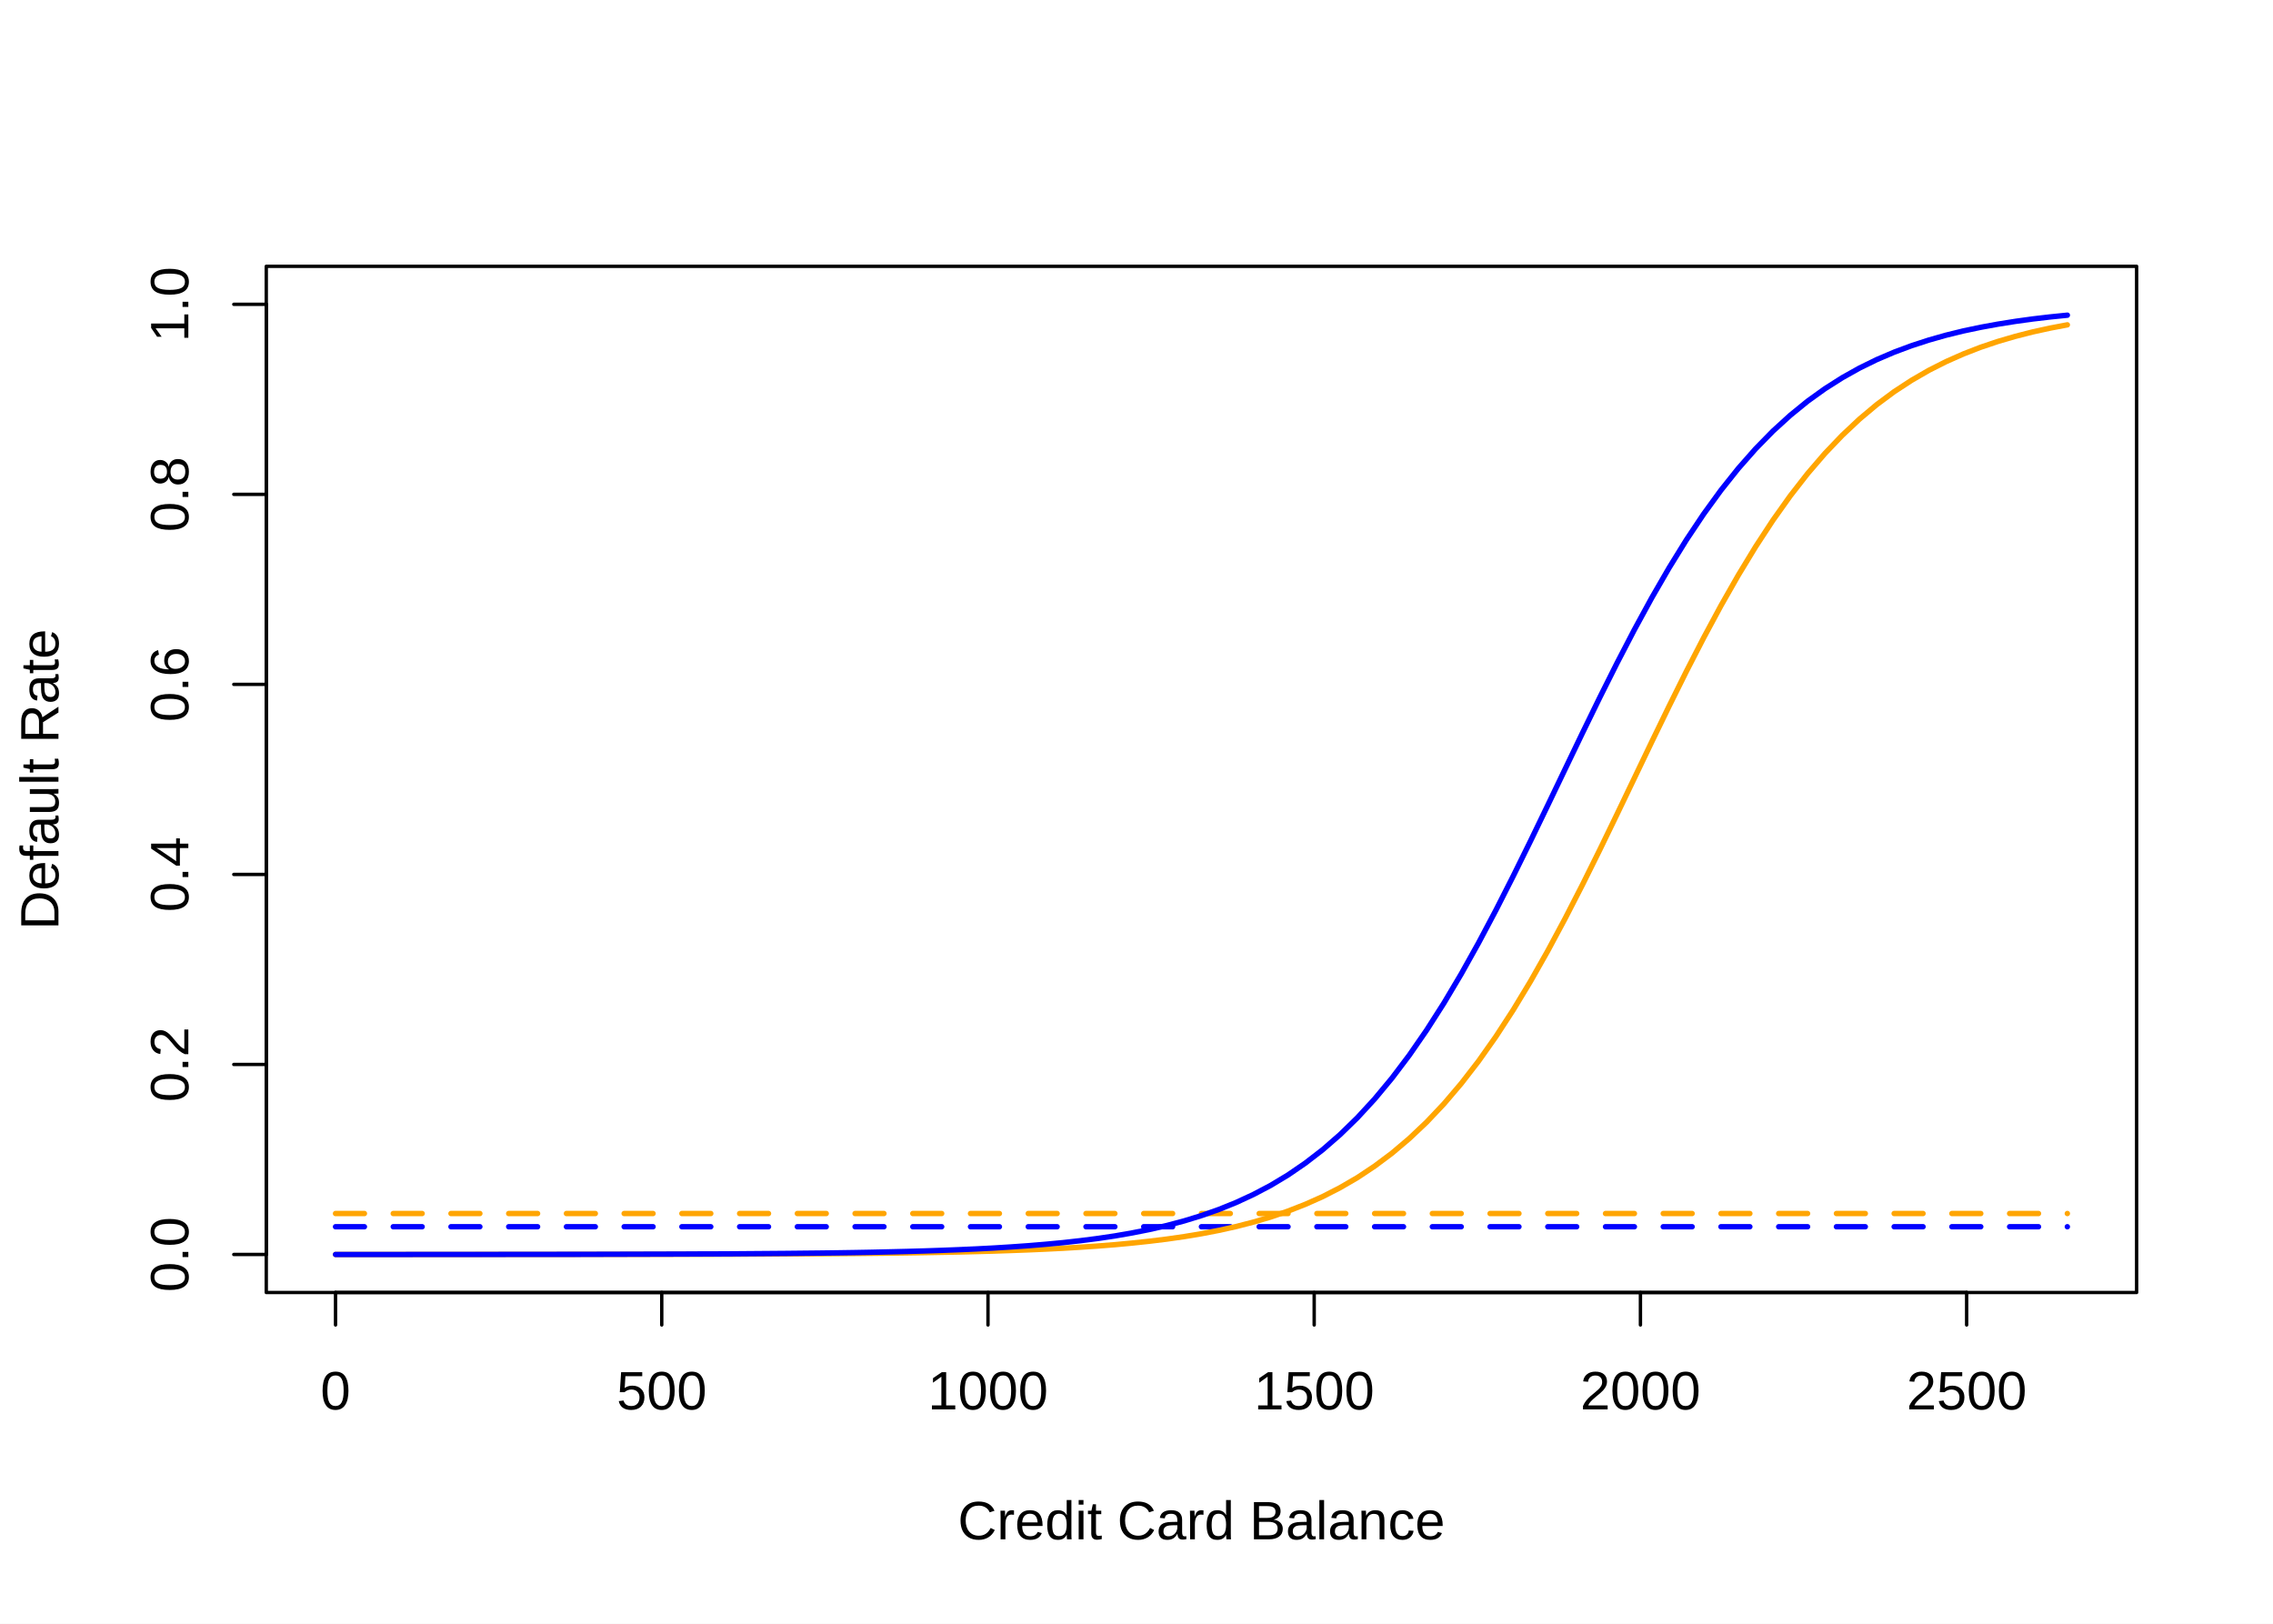
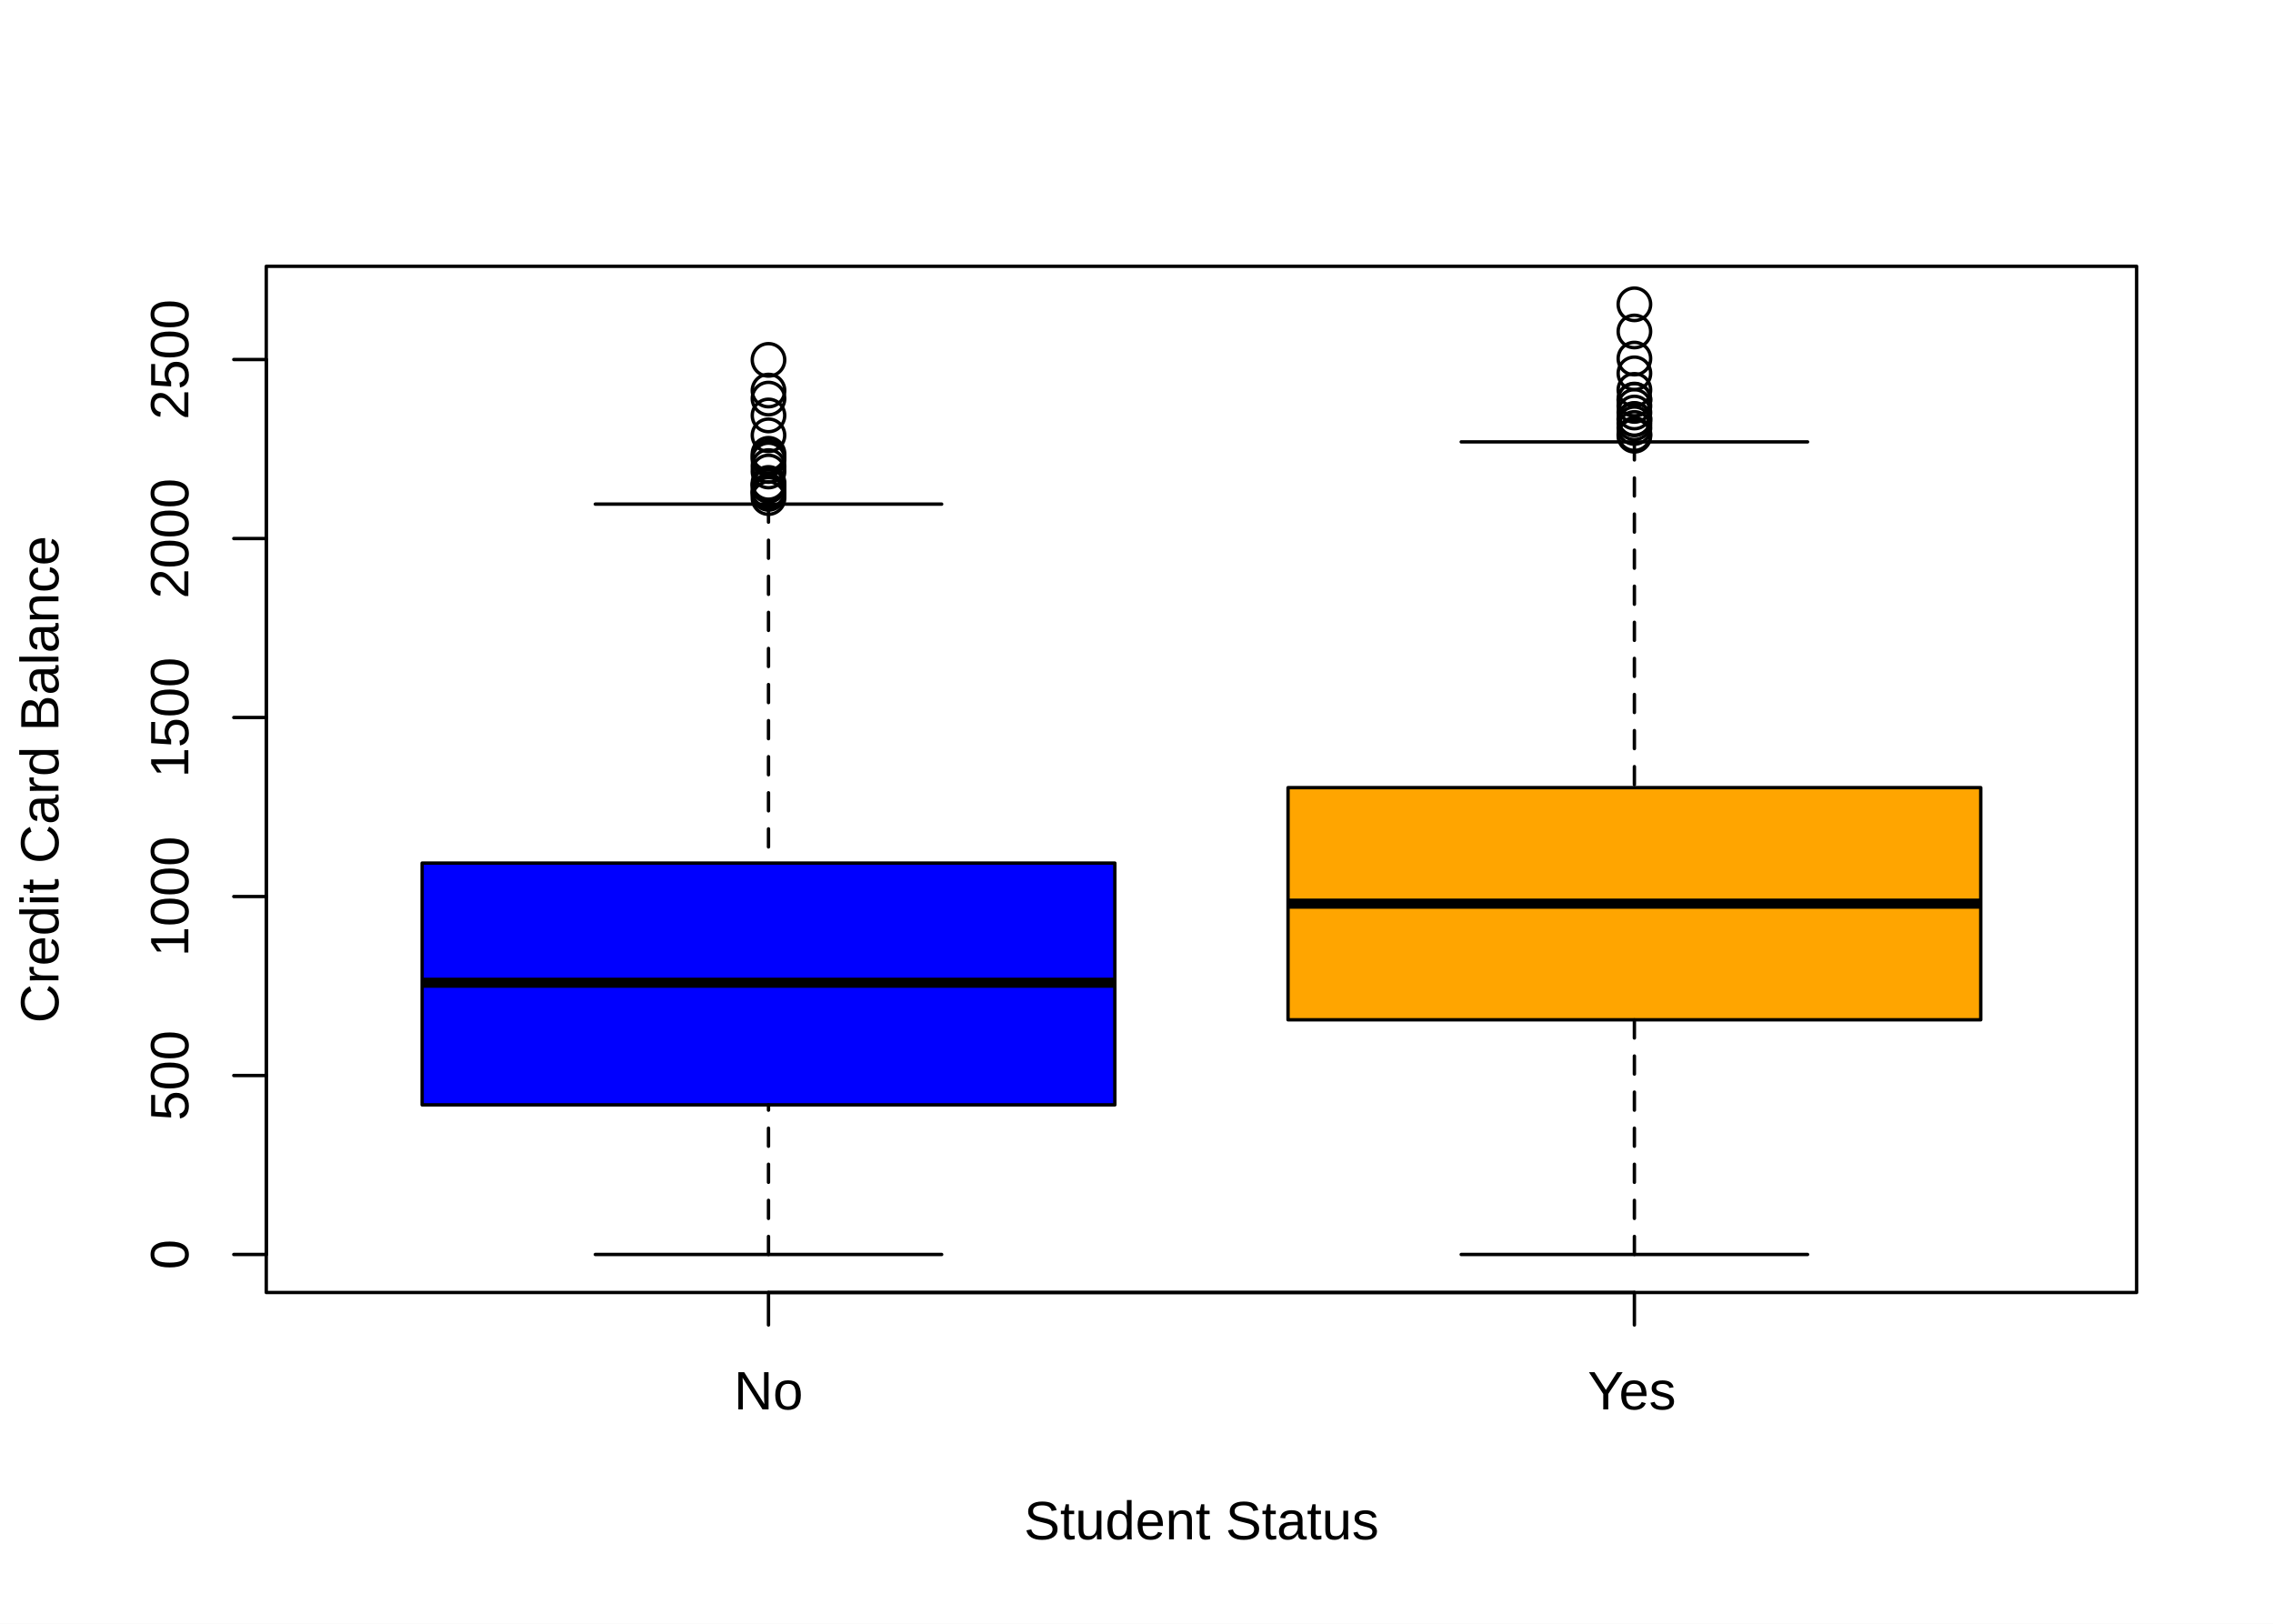
<svg xmlns="http://www.w3.org/2000/svg" viewBox="0 0 504.00 360.00">
  <defs>
    <style type="text/css">
    line, polyline, path, rect, circle {
      fill: none;
      stroke: #000000;
      stroke-linecap: round;
      stroke-linejoin: round;
      stroke-miterlimit: 10.00;
    }
  </style>
  </defs>
  <rect width="100%" height="100%" style="stroke: none; fill: #FFFFFF;" />
-   <line x1="74.40" y1="286.56" x2="436.07" y2="286.56" style="stroke-width: 0.75;" />
-   <line x1="74.40" y1="286.56" x2="74.40" y2="293.76" style="stroke-width: 0.75;" />
-   <line x1="146.73" y1="286.56" x2="146.73" y2="293.76" style="stroke-width: 0.75;" />
-   <line x1="219.07" y1="286.56" x2="219.07" y2="293.76" style="stroke-width: 0.75;" />
-   <line x1="291.40" y1="286.56" x2="291.40" y2="293.76" style="stroke-width: 0.75;" />
-   <line x1="363.74" y1="286.56" x2="363.74" y2="293.76" style="stroke-width: 0.75;" />
-   <line x1="436.07" y1="286.56" x2="436.07" y2="293.76" style="stroke-width: 0.75;" />
-   <text x="71.06" y="312.48" style="font-size: 12.00px; font-family: Arial;" textLength="6.67px" lengthAdjust="spacingAndGlyphs">0</text>
-   <text x="136.72" y="312.48" style="font-size: 12.00px; font-family: Arial;" textLength="20.02px" lengthAdjust="spacingAndGlyphs">500</text>
-   <text x="205.72" y="312.48" style="font-size: 12.00px; font-family: Arial;" textLength="26.70px" lengthAdjust="spacingAndGlyphs">1000</text>
-   <text x="278.06" y="312.48" style="font-size: 12.00px; font-family: Arial;" textLength="26.70px" lengthAdjust="spacingAndGlyphs">1500</text>
-   <text x="350.39" y="312.48" style="font-size: 12.00px; font-family: Arial;" textLength="26.70px" lengthAdjust="spacingAndGlyphs">2000</text>
-   <text x="422.73" y="312.48" style="font-size: 12.00px; font-family: Arial;" textLength="26.70px" lengthAdjust="spacingAndGlyphs">2500</text>
-   <line x1="59.04" y1="278.13" x2="59.04" y2="67.47" style="stroke-width: 0.75;" />
-   <line x1="59.04" y1="278.13" x2="51.84" y2="278.13" style="stroke-width: 0.75;" />
-   <line x1="59.04" y1="236.00" x2="51.84" y2="236.00" style="stroke-width: 0.75;" />
-   <line x1="59.04" y1="193.87" x2="51.84" y2="193.87" style="stroke-width: 0.75;" />
-   <line x1="59.04" y1="151.73" x2="51.84" y2="151.73" style="stroke-width: 0.75;" />
-   <line x1="59.04" y1="109.60" x2="51.84" y2="109.60" style="stroke-width: 0.75;" />
-   <line x1="59.04" y1="67.47" x2="51.84" y2="67.47" style="stroke-width: 0.75;" />
-   <text transform="translate(41.76,286.47) rotate(-90)" style="font-size: 12.00px; font-family: Arial;" textLength="16.68px" lengthAdjust="spacingAndGlyphs">0.0</text>
-   <text transform="translate(41.76,244.34) rotate(-90)" style="font-size: 12.00px; font-family: Arial;" textLength="16.68px" lengthAdjust="spacingAndGlyphs">0.2</text>
-   <text transform="translate(41.76,202.21) rotate(-90)" style="font-size: 12.00px; font-family: Arial;" textLength="16.68px" lengthAdjust="spacingAndGlyphs">0.4</text>
-   <text transform="translate(41.76,160.07) rotate(-90)" style="font-size: 12.00px; font-family: Arial;" textLength="16.68px" lengthAdjust="spacingAndGlyphs">0.6</text>
-   <text transform="translate(41.76,117.94) rotate(-90)" style="font-size: 12.00px; font-family: Arial;" textLength="16.68px" lengthAdjust="spacingAndGlyphs">0.8</text>
-   <text transform="translate(41.76,75.81) rotate(-90)" style="font-size: 12.00px; font-family: Arial;" textLength="16.68px" lengthAdjust="spacingAndGlyphs">1.0</text>
-   <polyline points="59.04,286.56 473.76,286.56 473.76,59.04 59.04,59.04 59.04,286.56 " style="stroke-width: 0.75;" />
-   <text x="212.37" y="341.28" style="font-size: 12.00px; font-family: Arial;" textLength="108.05px" lengthAdjust="spacingAndGlyphs">Credit Card Balance</text>
-   <text transform="translate(12.96,206.15) rotate(-90)" style="font-size: 12.00px; font-family: Arial;" textLength="66.70px" lengthAdjust="spacingAndGlyphs">Default Rate</text>
  <defs>
    <clipPath id="cpNTkuMDR8NDczLjc2fDI4Ni41Nnw1OS4wNA==">
      <rect x="59.04" y="59.04" width="414.72" height="227.52" />
    </clipPath>
  </defs>
-   <polyline points="74.40,269.05 78.24,269.05 82.08,269.05 85.92,269.05 89.76,269.05 93.60,269.05 97.44,269.05 101.28,269.05 105.12,269.05 108.96,269.05 112.80,269.05 116.64,269.05 120.48,269.05 124.32,269.05 128.16,269.05 132.00,269.05 135.84,269.05 139.68,269.05 143.52,269.05 147.36,269.05 151.20,269.05 155.04,269.05 158.88,269.05 162.72,269.05 166.56,269.05 170.40,269.05 174.24,269.05 178.08,269.05 181.92,269.05 185.76,269.05 189.60,269.05 193.44,269.05 197.28,269.05 201.12,269.05 204.96,269.05 208.80,269.05 212.64,269.05 216.48,269.05 220.32,269.05 224.16,269.05 228.00,269.05 231.84,269.05 235.68,269.05 239.52,269.05 243.36,269.05 247.20,269.05 251.04,269.05 254.88,269.05 258.72,269.05 262.56,269.05 266.40,269.05 270.24,269.05 274.08,269.05 277.92,269.05 281.76,269.05 285.60,269.05 289.44,269.05 293.28,269.05 297.12,269.05 300.96,269.05 304.80,269.05 308.64,269.05 312.48,269.05 316.32,269.05 320.16,269.05 324.00,269.05 327.84,269.05 331.68,269.05 335.52,269.05 339.36,269.05 343.20,269.05 347.04,269.05 350.88,269.05 354.72,269.05 358.56,269.05 362.40,269.05 366.24,269.05 370.08,269.05 373.92,269.05 377.76,269.05 381.60,269.05 385.44,269.05 389.28,269.05 393.12,269.05 396.96,269.05 400.80,269.05 404.64,269.05 408.48,269.05 412.32,269.05 416.16,269.05 420.00,269.05 423.84,269.05 427.68,269.05 431.52,269.05 435.36,269.05 439.20,269.05 443.04,269.05 446.88,269.05 450.72,269.05 454.56,269.05 458.40,269.05 " style="stroke-width: 1.20; stroke: #FFA500; stroke-dasharray: 6.40,6.40;" clip-path="url(#cpNTkuMDR8NDczLjc2fDI4Ni41Nnw1OS4wNA==)" />
-   <polyline points="74.40,271.98 78.24,271.98 82.08,271.98 85.92,271.98 89.76,271.98 93.60,271.98 97.44,271.98 101.28,271.98 105.12,271.98 108.96,271.98 112.80,271.98 116.64,271.98 120.48,271.98 124.32,271.98 128.16,271.98 132.00,271.98 135.84,271.98 139.68,271.98 143.52,271.98 147.36,271.98 151.20,271.98 155.04,271.98 158.88,271.98 162.72,271.98 166.56,271.98 170.40,271.98 174.24,271.98 178.08,271.98 181.92,271.98 185.76,271.98 189.60,271.98 193.44,271.98 197.28,271.98 201.12,271.98 204.96,271.98 208.80,271.98 212.64,271.98 216.48,271.98 220.32,271.98 224.16,271.98 228.00,271.98 231.84,271.98 235.68,271.98 239.52,271.98 243.36,271.98 247.20,271.98 251.04,271.98 254.88,271.98 258.72,271.98 262.56,271.98 266.40,271.98 270.24,271.98 274.08,271.98 277.92,271.98 281.76,271.98 285.60,271.98 289.44,271.98 293.28,271.98 297.12,271.98 300.96,271.98 304.80,271.98 308.64,271.98 312.48,271.98 316.32,271.98 320.16,271.98 324.00,271.98 327.84,271.98 331.68,271.98 335.52,271.98 339.36,271.98 343.20,271.98 347.04,271.98 350.88,271.98 354.72,271.98 358.56,271.98 362.40,271.98 366.24,271.98 370.08,271.98 373.92,271.98 377.76,271.98 381.60,271.98 385.44,271.98 389.28,271.98 393.12,271.98 396.96,271.98 400.80,271.98 404.64,271.98 408.48,271.98 412.32,271.98 416.16,271.98 420.00,271.98 423.84,271.98 427.68,271.98 431.52,271.98 435.36,271.98 439.20,271.98 443.04,271.98 446.88,271.98 450.72,271.98 454.56,271.98 458.40,271.98 " style="stroke-width: 1.20; stroke: #0000FF; stroke-dasharray: 6.40,6.40;" clip-path="url(#cpNTkuMDR8NDczLjc2fDI4Ni41Nnw1OS4wNA==)" />
-   <polyline points="74.40,278.13 78.24,278.13 82.08,278.13 85.92,278.13 89.76,278.13 93.60,278.13 97.44,278.13 101.28,278.13 105.12,278.13 108.96,278.12 112.80,278.12 116.64,278.12 120.48,278.12 124.32,278.12 128.16,278.11 132.00,278.11 135.84,278.11 139.68,278.10 143.52,278.10 147.36,278.09 151.20,278.08 155.04,278.08 158.88,278.07 162.72,278.06 166.56,278.04 170.40,278.03 174.24,278.01 178.08,277.99 181.92,277.97 185.76,277.94 189.60,277.91 193.44,277.87 197.28,277.83 201.12,277.78 204.96,277.72 208.80,277.65 212.64,277.58 216.48,277.48 220.32,277.38 224.16,277.25 228.00,277.11 231.84,276.94 235.68,276.75 239.52,276.52 243.36,276.26 247.20,275.96 251.04,275.60 254.88,275.19 258.72,274.72 262.56,274.17 266.40,273.53 270.24,272.79 274.08,271.94 277.92,270.95 281.76,269.82 285.60,268.51 289.44,267.01 293.28,265.30 297.12,263.33 300.96,261.10 304.80,258.55 308.64,255.68 312.48,252.43 316.32,248.80 320.16,244.74 324.00,240.23 327.84,235.27 331.68,229.83 335.52,223.93 339.36,217.58 343.20,210.80 347.04,203.64 350.88,196.16 354.72,188.42 358.56,180.50 362.40,172.50 366.24,164.49 370.08,156.59 373.92,148.86 377.76,141.40 381.60,134.27 385.44,127.53 389.28,121.21 393.12,115.34 396.96,109.94 400.80,105.01 404.64,100.54 408.48,96.52 412.32,92.91 416.16,89.69 420.00,86.84 423.84,84.33 427.68,82.11 431.52,80.17 435.36,78.47 439.20,76.98 443.04,75.69 446.88,74.57 450.72,73.59 454.56,72.75 458.40,72.02 " style="stroke-width: 1.20; stroke: #FFA500;" clip-path="url(#cpNTkuMDR8NDczLjc2fDI4Ni41Nnw1OS4wNA==)" />
-   <polyline points="74.40,278.13 78.24,278.13 82.08,278.13 85.92,278.13 89.76,278.13 93.60,278.12 97.44,278.12 101.28,278.12 105.12,278.12 108.96,278.12 112.80,278.11 116.64,278.11 120.48,278.11 124.32,278.10 128.16,278.10 132.00,278.09 135.84,278.08 139.68,278.07 143.52,278.06 147.36,278.05 151.20,278.04 155.04,278.02 158.88,278.01 162.72,277.99 166.56,277.96 170.40,277.93 174.24,277.90 178.08,277.86 181.92,277.82 185.76,277.77 189.60,277.71 193.44,277.64 197.28,277.55 201.12,277.46 204.96,277.35 208.80,277.22 212.64,277.07 216.48,276.90 220.32,276.70 224.16,276.46 228.00,276.19 231.84,275.87 235.68,275.51 239.52,275.08 243.36,274.59 247.20,274.02 251.04,273.35 254.88,272.59 258.72,271.71 262.56,270.69 266.40,269.51 270.24,268.16 274.08,266.61 277.92,264.83 281.76,262.81 285.60,260.50 289.44,257.87 293.28,254.91 297.12,251.57 300.96,247.83 304.80,243.66 308.64,239.04 312.48,233.96 316.32,228.41 320.16,222.40 324.00,215.94 327.84,209.06 331.68,201.82 335.52,194.26 339.36,186.47 343.20,178.52 347.04,170.51 350.88,162.52 354.72,154.65 358.56,146.99 362.40,139.60 366.24,132.56 370.08,125.92 373.92,119.71 377.76,113.96 381.60,108.68 385.44,103.86 389.28,99.50 393.12,95.58 396.96,92.08 400.80,88.95 404.64,86.19 408.48,83.75 412.32,81.60 416.16,79.72 420.00,78.08 423.84,76.65 427.68,75.40 431.52,74.31 435.36,73.37 439.20,72.56 443.04,71.86 446.88,71.25 450.72,70.72 454.56,70.27 458.40,69.88 " style="stroke-width: 1.20; stroke: #0000FF;" clip-path="url(#cpNTkuMDR8NDczLjc2fDI4Ni41Nnw1OS4wNA==)" />
+   <polyline points="93.60,244.96 247.20,244.96 247.20,191.36 93.60,191.36 " style="stroke-width: 0.75; stroke: none; fill: #0000FF;" clip-path="url(#cpNTkuMDR8NDczLjc2fDI4Ni41Nnw1OS4wNA==)" />
+   <line x1="93.60" y1="217.88" x2="247.20" y2="217.88" style="stroke-width: 2.25; stroke-linecap: butt;" clip-path="url(#cpNTkuMDR8NDczLjc2fDI4Ni41Nnw1OS4wNA==)" />
+   <line x1="170.40" y1="278.13" x2="170.40" y2="244.96" style="stroke-width: 0.75; stroke-dasharray: 4.00,4.00;" clip-path="url(#cpNTkuMDR8NDczLjc2fDI4Ni41Nnw1OS4wNA==)" />
+   <line x1="170.40" y1="111.77" x2="170.40" y2="191.36" style="stroke-width: 0.75; stroke-dasharray: 4.00,4.00;" clip-path="url(#cpNTkuMDR8NDczLjc2fDI4Ni41Nnw1OS4wNA==)" />
+   <line x1="132.00" y1="278.13" x2="208.80" y2="278.13" style="stroke-width: 0.75;" clip-path="url(#cpNTkuMDR8NDczLjc2fDI4Ni41Nnw1OS4wNA==)" />
+   <line x1="132.00" y1="111.77" x2="208.80" y2="111.77" style="stroke-width: 0.75;" clip-path="url(#cpNTkuMDR8NDczLjc2fDI4Ni41Nnw1OS4wNA==)" />
+   <polyline points="93.60,244.96 247.20,244.96 247.20,191.36 93.60,191.36 93.60,244.96 " style="stroke-width: 0.75;" clip-path="url(#cpNTkuMDR8NDczLjc2fDI4Ni41Nnw1OS4wNA==)" />
+   <circle cx="170.40" cy="110.43" r="2.70pt" style="stroke-width: 0.75;" clip-path="url(#cpNTkuMDR8NDczLjc2fDI4Ni41Nnw1OS4wNA==)" />
+   <circle cx="170.40" cy="79.79" r="2.70pt" style="stroke-width: 0.75;" clip-path="url(#cpNTkuMDR8NDczLjc2fDI4Ni41Nnw1OS4wNA==)" />
+   <circle cx="170.40" cy="101.86" r="2.70pt" style="stroke-width: 0.75;" clip-path="url(#cpNTkuMDR8NDczLjc2fDI4Ni41Nnw1OS4wNA==)" />
+   <circle cx="170.40" cy="108.81" r="2.70pt" style="stroke-width: 0.75;" clip-path="url(#cpNTkuMDR8NDczLjc2fDI4Ni41Nnw1OS4wNA==)" />
+   <circle cx="170.40" cy="101.27" r="2.70pt" style="stroke-width: 0.75;" clip-path="url(#cpNTkuMDR8NDczLjc2fDI4Ni41Nnw1OS4wNA==)" />
+   <circle cx="170.40" cy="107.71" r="2.70pt" style="stroke-width: 0.75;" clip-path="url(#cpNTkuMDR8NDczLjc2fDI4Ni41Nnw1OS4wNA==)" />
+   <circle cx="170.40" cy="86.59" r="2.70pt" style="stroke-width: 0.75;" clip-path="url(#cpNTkuMDR8NDczLjc2fDI4Ni41Nnw1OS4wNA==)" />
+   <circle cx="170.40" cy="104.54" r="2.70pt" style="stroke-width: 0.75;" clip-path="url(#cpNTkuMDR8NDczLjc2fDI4Ni41Nnw1OS4wNA==)" />
+   <circle cx="170.40" cy="92.11" r="2.70pt" style="stroke-width: 0.75;" clip-path="url(#cpNTkuMDR8NDczLjc2fDI4Ni41Nnw1OS4wNA==)" />
+   <circle cx="170.40" cy="109.50" r="2.70pt" style="stroke-width: 0.75;" clip-path="url(#cpNTkuMDR8NDczLjc2fDI4Ni41Nnw1OS4wNA==)" />
+   <circle cx="170.40" cy="100.61" r="2.70pt" style="stroke-width: 0.75;" clip-path="url(#cpNTkuMDR8NDczLjc2fDI4Ni41Nnw1OS4wNA==)" />
+   <circle cx="170.40" cy="107.07" r="2.70pt" style="stroke-width: 0.75;" clip-path="url(#cpNTkuMDR8NDczLjc2fDI4Ni41Nnw1OS4wNA==)" />
+   <circle cx="170.40" cy="109.18" r="2.70pt" style="stroke-width: 0.75;" clip-path="url(#cpNTkuMDR8NDczLjc2fDI4Ni41Nnw1OS4wNA==)" />
+   <circle cx="170.40" cy="88.37" r="2.70pt" style="stroke-width: 0.75;" clip-path="url(#cpNTkuMDR8NDczLjc2fDI4Ni41Nnw1OS4wNA==)" />
+   <circle cx="170.40" cy="96.51" r="2.70pt" style="stroke-width: 0.75;" clip-path="url(#cpNTkuMDR8NDczLjc2fDI4Ni41Nnw1OS4wNA==)" />
+   <circle cx="170.40" cy="107.58" r="2.70pt" style="stroke-width: 0.75;" clip-path="url(#cpNTkuMDR8NDczLjc2fDI4Ni41Nnw1OS4wNA==)" />
+   <circle cx="170.40" cy="103.33" r="2.70pt" style="stroke-width: 0.75;" clip-path="url(#cpNTkuMDR8NDczLjc2fDI4Ni41Nnw1OS4wNA==)" />
+   <polyline points="285.60,226.10 439.20,226.10 439.20,174.63 285.60,174.63 " style="stroke-width: 0.75; stroke: none; fill: #FFA500;" clip-path="url(#cpNTkuMDR8NDczLjc2fDI4Ni41Nnw1OS4wNA==)" />
+   <line x1="285.60" y1="200.35" x2="439.20" y2="200.35" style="stroke-width: 2.25; stroke-linecap: butt;" clip-path="url(#cpNTkuMDR8NDczLjc2fDI4Ni41Nnw1OS4wNA==)" />
+   <line x1="362.40" y1="278.13" x2="362.40" y2="226.10" style="stroke-width: 0.75; stroke-dasharray: 4.00,4.00;" clip-path="url(#cpNTkuMDR8NDczLjc2fDI4Ni41Nnw1OS4wNA==)" />
+   <line x1="362.40" y1="97.97" x2="362.40" y2="174.63" style="stroke-width: 0.75; stroke-dasharray: 4.00,4.00;" clip-path="url(#cpNTkuMDR8NDczLjc2fDI4Ni41Nnw1OS4wNA==)" />
+   <line x1="324.00" y1="278.13" x2="400.80" y2="278.13" style="stroke-width: 0.75;" clip-path="url(#cpNTkuMDR8NDczLjc2fDI4Ni41Nnw1OS4wNA==)" />
+   <line x1="324.00" y1="97.97" x2="400.80" y2="97.97" style="stroke-width: 0.75;" clip-path="url(#cpNTkuMDR8NDczLjc2fDI4Ni41Nnw1OS4wNA==)" />
+   <polyline points="285.60,226.10 439.20,226.10 439.20,174.63 285.60,174.63 285.60,226.10 " style="stroke-width: 0.75;" clip-path="url(#cpNTkuMDR8NDczLjc2fDI4Ni41Nnw1OS4wNA==)" />
+   <circle cx="362.40" cy="79.50" r="2.70pt" style="stroke-width: 0.75;" clip-path="url(#cpNTkuMDR8NDczLjc2fDI4Ni41Nnw1OS4wNA==)" />
+   <circle cx="362.40" cy="92.98" r="2.70pt" style="stroke-width: 0.75;" clip-path="url(#cpNTkuMDR8NDczLjc2fDI4Ni41Nnw1OS4wNA==)" />
+   <circle cx="362.40" cy="94.88" r="2.70pt" style="stroke-width: 0.75;" clip-path="url(#cpNTkuMDR8NDczLjc2fDI4Ni41Nnw1OS4wNA==)" />
+   <circle cx="362.40" cy="88.66" r="2.70pt" style="stroke-width: 0.75;" clip-path="url(#cpNTkuMDR8NDczLjc2fDI4Ni41Nnw1OS4wNA==)" />
+   <circle cx="362.40" cy="86.44" r="2.70pt" style="stroke-width: 0.75;" clip-path="url(#cpNTkuMDR8NDczLjc2fDI4Ni41Nnw1OS4wNA==)" />
+   <circle cx="362.40" cy="90.00" r="2.70pt" style="stroke-width: 0.75;" clip-path="url(#cpNTkuMDR8NDczLjc2fDI4Ni41Nnw1OS4wNA==)" />
+   <circle cx="362.40" cy="93.85" r="2.70pt" style="stroke-width: 0.75;" clip-path="url(#cpNTkuMDR8NDczLjc2fDI4Ni41Nnw1OS4wNA==)" />
+   <circle cx="362.40" cy="92.88" r="2.70pt" style="stroke-width: 0.75;" clip-path="url(#cpNTkuMDR8NDczLjc2fDI4Ni41Nnw1OS4wNA==)" />
+   <circle cx="362.40" cy="88.59" r="2.70pt" style="stroke-width: 0.75;" clip-path="url(#cpNTkuMDR8NDczLjc2fDI4Ni41Nnw1OS4wNA==)" />
+   <circle cx="362.40" cy="96.25" r="2.70pt" style="stroke-width: 0.75;" clip-path="url(#cpNTkuMDR8NDczLjc2fDI4Ni41Nnw1OS4wNA==)" />
+   <circle cx="362.40" cy="96.61" r="2.70pt" style="stroke-width: 0.75;" clip-path="url(#cpNTkuMDR8NDczLjc2fDI4Ni41Nnw1OS4wNA==)" />
+   <circle cx="362.40" cy="82.77" r="2.70pt" style="stroke-width: 0.75;" clip-path="url(#cpNTkuMDR8NDczLjc2fDI4Ni41Nnw1OS4wNA==)" />
+   <circle cx="362.40" cy="73.49" r="2.70pt" style="stroke-width: 0.75;" clip-path="url(#cpNTkuMDR8NDczLjc2fDI4Ni41Nnw1OS4wNA==)" />
+   <circle cx="362.40" cy="67.47" r="2.70pt" style="stroke-width: 0.75;" clip-path="url(#cpNTkuMDR8NDczLjc2fDI4Ni41Nnw1OS4wNA==)" />
+   <circle cx="362.40" cy="91.46" r="2.70pt" style="stroke-width: 0.75;" clip-path="url(#cpNTkuMDR8NDczLjc2fDI4Ni41Nnw1OS4wNA==)" />
+   <defs>
+     <clipPath id="cpMHw1MDR8MzYwfDA=">
+       <rect x="0.00" y="0.00" width="504.00" height="360.00" />
+     </clipPath>
+   </defs>
+   <line x1="170.40" y1="286.56" x2="362.40" y2="286.56" style="stroke-width: 0.75;" clip-path="url(#cpMHw1MDR8MzYwfDA=)" />
+   <line x1="170.40" y1="286.56" x2="170.40" y2="293.76" style="stroke-width: 0.75;" clip-path="url(#cpMHw1MDR8MzYwfDA=)" />
+   <line x1="362.40" y1="286.56" x2="362.40" y2="293.76" style="stroke-width: 0.75;" clip-path="url(#cpMHw1MDR8MzYwfDA=)" />
+   <g clip-path="url(#cpMHw1MDR8MzYwfDA=)">
+     <text x="162.73" y="312.48" style="font-size: 12.00px; font-family: Arial;" textLength="15.34px" lengthAdjust="spacingAndGlyphs">No</text>
+   </g>
+   <g clip-path="url(#cpMHw1MDR8MzYwfDA=)">
+     <text x="352.06" y="312.48" style="font-size: 12.00px; font-family: Arial;" textLength="20.68px" lengthAdjust="spacingAndGlyphs">Yes</text>
+   </g>
+   <line x1="59.04" y1="278.13" x2="59.04" y2="79.71" style="stroke-width: 0.75;" clip-path="url(#cpMHw1MDR8MzYwfDA=)" />
+   <line x1="59.04" y1="278.13" x2="51.84" y2="278.13" style="stroke-width: 0.75;" clip-path="url(#cpMHw1MDR8MzYwfDA=)" />
+   <line x1="59.04" y1="238.45" x2="51.84" y2="238.45" style="stroke-width: 0.75;" clip-path="url(#cpMHw1MDR8MzYwfDA=)" />
+   <line x1="59.04" y1="198.77" x2="51.84" y2="198.77" style="stroke-width: 0.75;" clip-path="url(#cpMHw1MDR8MzYwfDA=)" />
+   <line x1="59.04" y1="159.08" x2="51.84" y2="159.08" style="stroke-width: 0.75;" clip-path="url(#cpMHw1MDR8MzYwfDA=)" />
+   <line x1="59.04" y1="119.40" x2="51.84" y2="119.40" style="stroke-width: 0.75;" clip-path="url(#cpMHw1MDR8MzYwfDA=)" />
+   <line x1="59.04" y1="79.71" x2="51.84" y2="79.71" style="stroke-width: 0.75;" clip-path="url(#cpMHw1MDR8MzYwfDA=)" />
+   <g clip-path="url(#cpMHw1MDR8MzYwfDA=)">
+     <text transform="translate(41.76,281.47) rotate(-90)" style="font-size: 12.00px; font-family: Arial;" textLength="6.67px" lengthAdjust="spacingAndGlyphs">0</text>
+   </g>
+   <g clip-path="url(#cpMHw1MDR8MzYwfDA=)">
+     <text transform="translate(41.76,248.46) rotate(-90)" style="font-size: 12.00px; font-family: Arial;" textLength="20.02px" lengthAdjust="spacingAndGlyphs">500</text>
+   </g>
+   <g clip-path="url(#cpMHw1MDR8MzYwfDA=)">
+     <text transform="translate(41.76,212.11) rotate(-90)" style="font-size: 12.00px; font-family: Arial;" textLength="26.70px" lengthAdjust="spacingAndGlyphs">1000</text>
+   </g>
+   <g clip-path="url(#cpMHw1MDR8MzYwfDA=)">
+     <text transform="translate(41.76,172.43) rotate(-90)" style="font-size: 12.00px; font-family: Arial;" textLength="26.70px" lengthAdjust="spacingAndGlyphs">1500</text>
+   </g>
+   <g clip-path="url(#cpMHw1MDR8MzYwfDA=)">
+     <text transform="translate(41.76,132.75) rotate(-90)" style="font-size: 12.00px; font-family: Arial;" textLength="26.70px" lengthAdjust="spacingAndGlyphs">2000</text>
+   </g>
+   <g clip-path="url(#cpMHw1MDR8MzYwfDA=)">
+     <text transform="translate(41.76,93.06) rotate(-90)" style="font-size: 12.00px; font-family: Arial;" textLength="26.70px" lengthAdjust="spacingAndGlyphs">2500</text>
+   </g>
+   <g clip-path="url(#cpMHw1MDR8MzYwfDA=)">
+     <text x="227.04" y="341.28" style="font-size: 12.00px; font-family: Arial;" textLength="78.72px" lengthAdjust="spacingAndGlyphs">Student Status</text>
+   </g>
+   <g clip-path="url(#cpMHw1MDR8MzYwfDA=)">
+     <text transform="translate(12.96,226.83) rotate(-90)" style="font-size: 12.00px; font-family: Arial;" textLength="108.05px" lengthAdjust="spacingAndGlyphs">Credit Card Balance</text>
+   </g>
+   <polyline points="59.04,286.56 473.76,286.56 473.76,59.04 59.04,59.04 59.04,286.56 " style="stroke-width: 0.75;" clip-path="url(#cpMHw1MDR8MzYwfDA=)" />
</svg>
